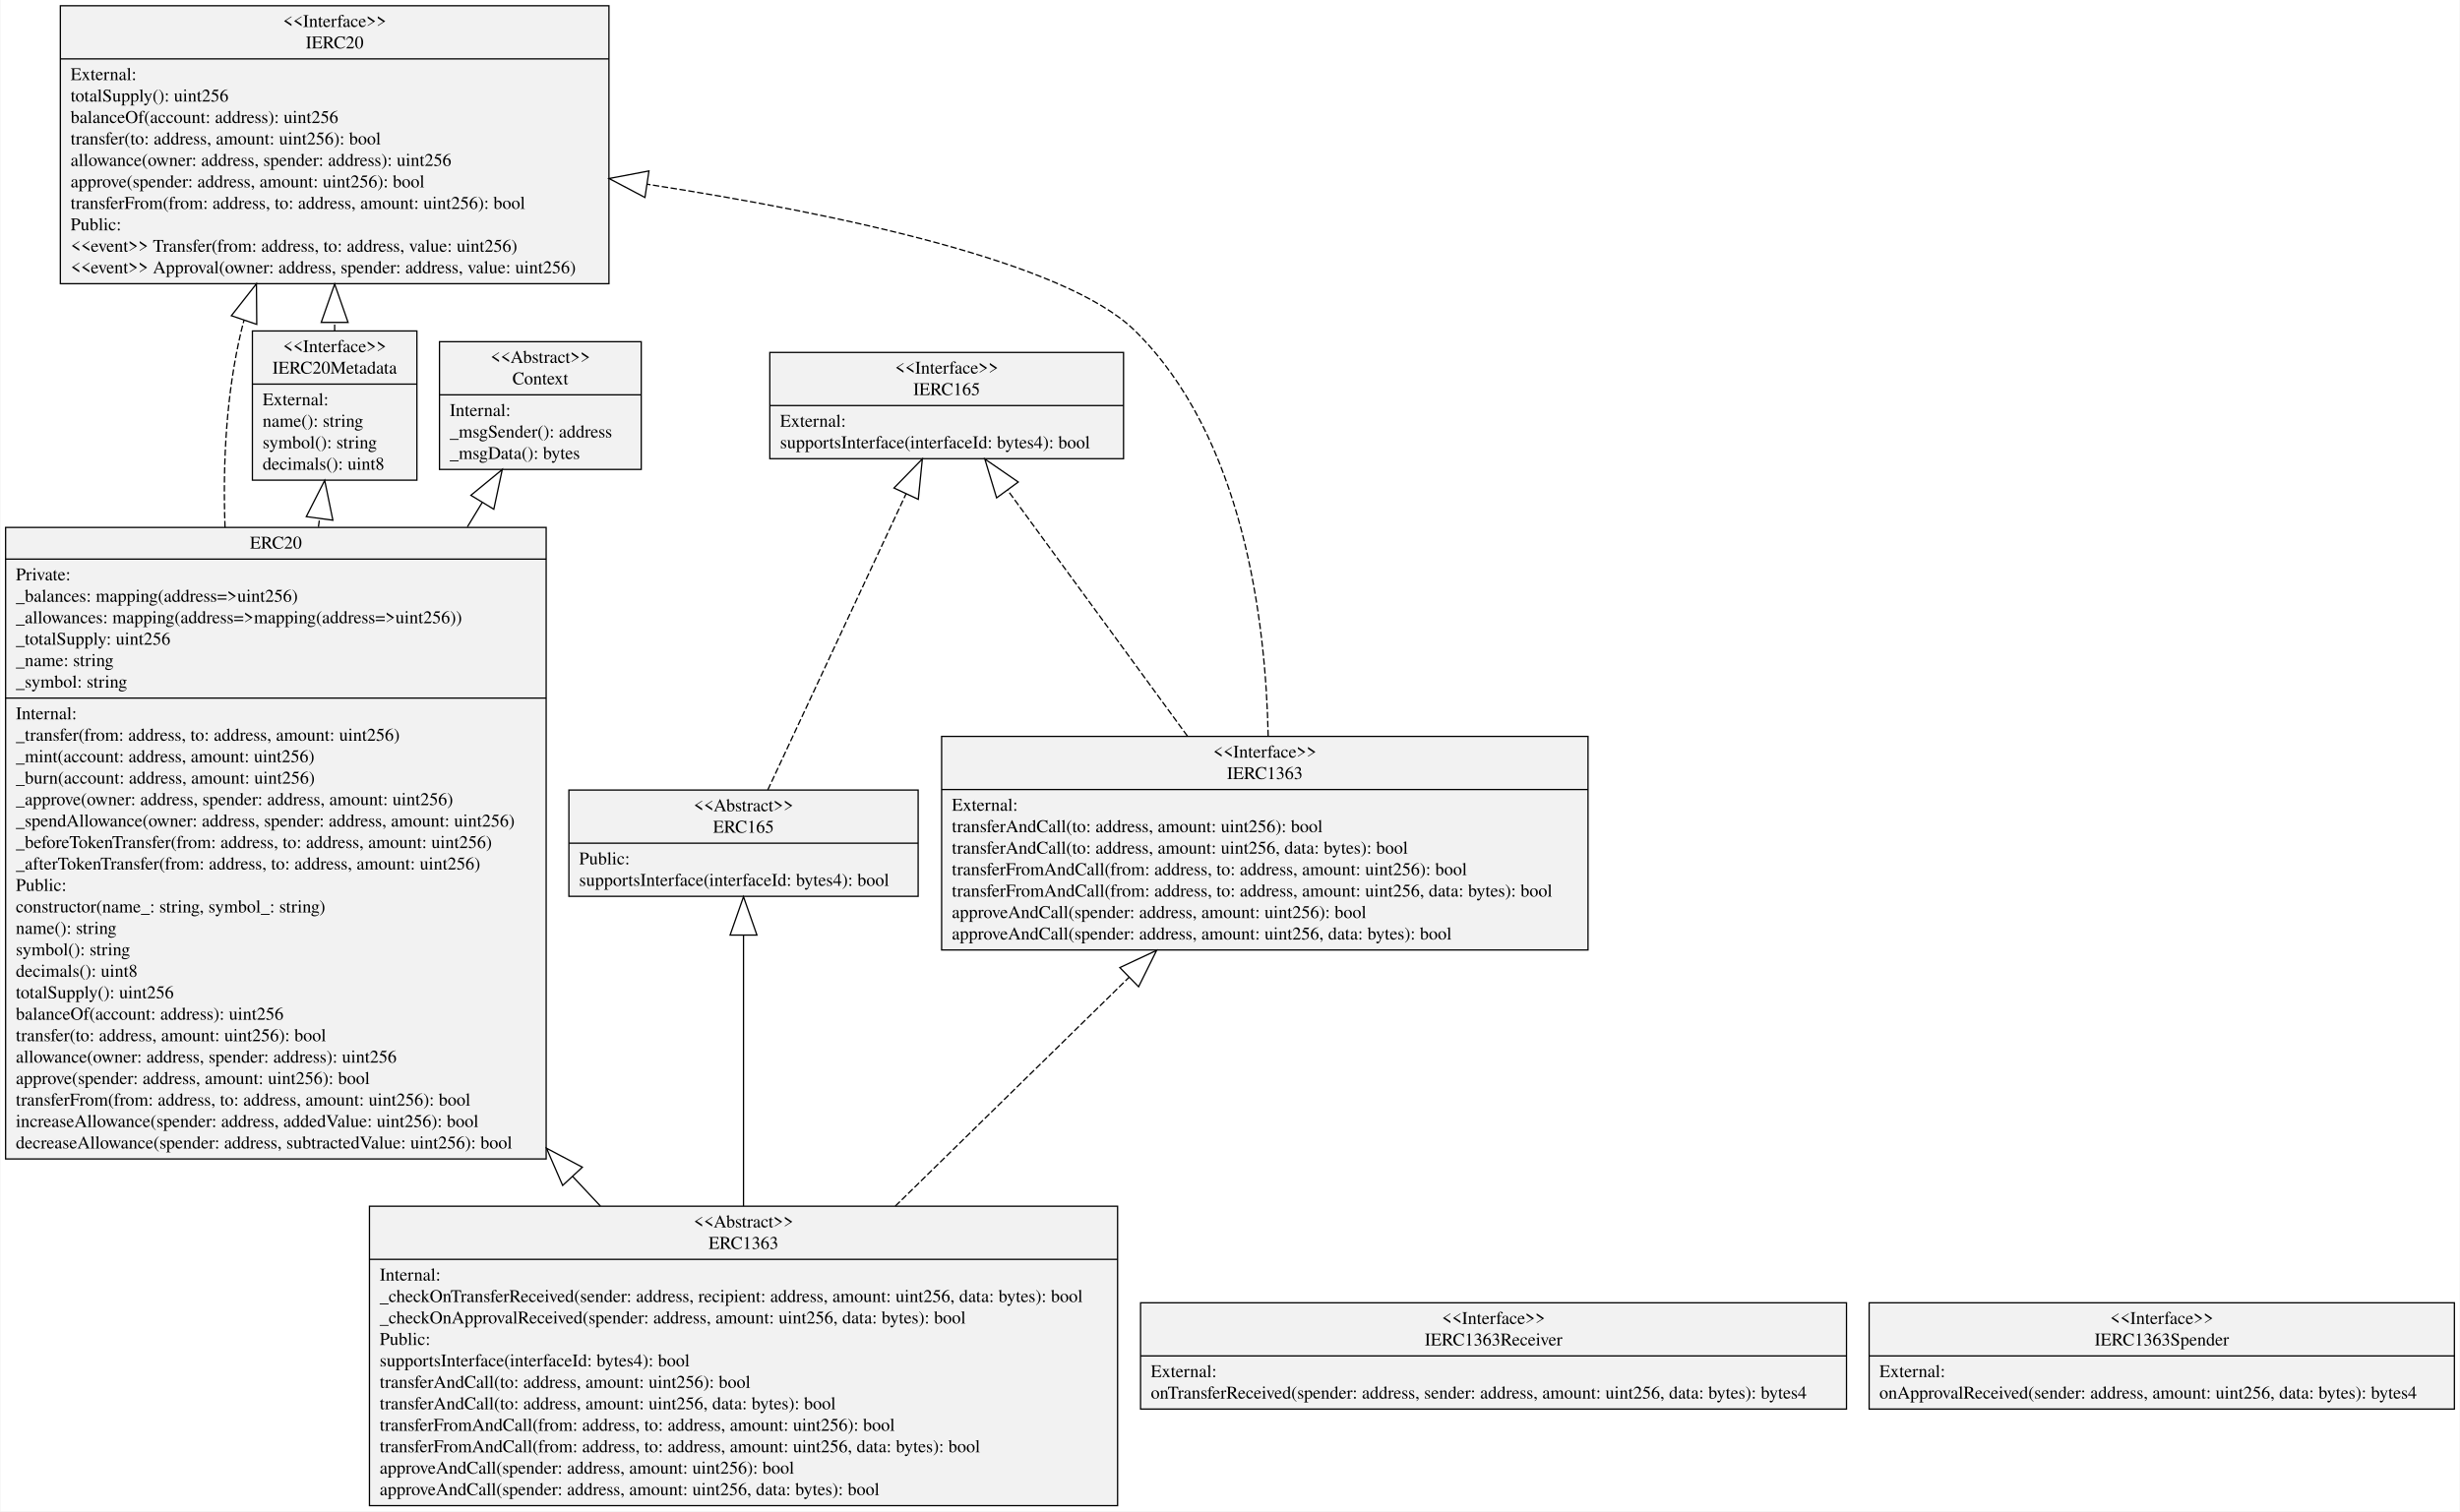
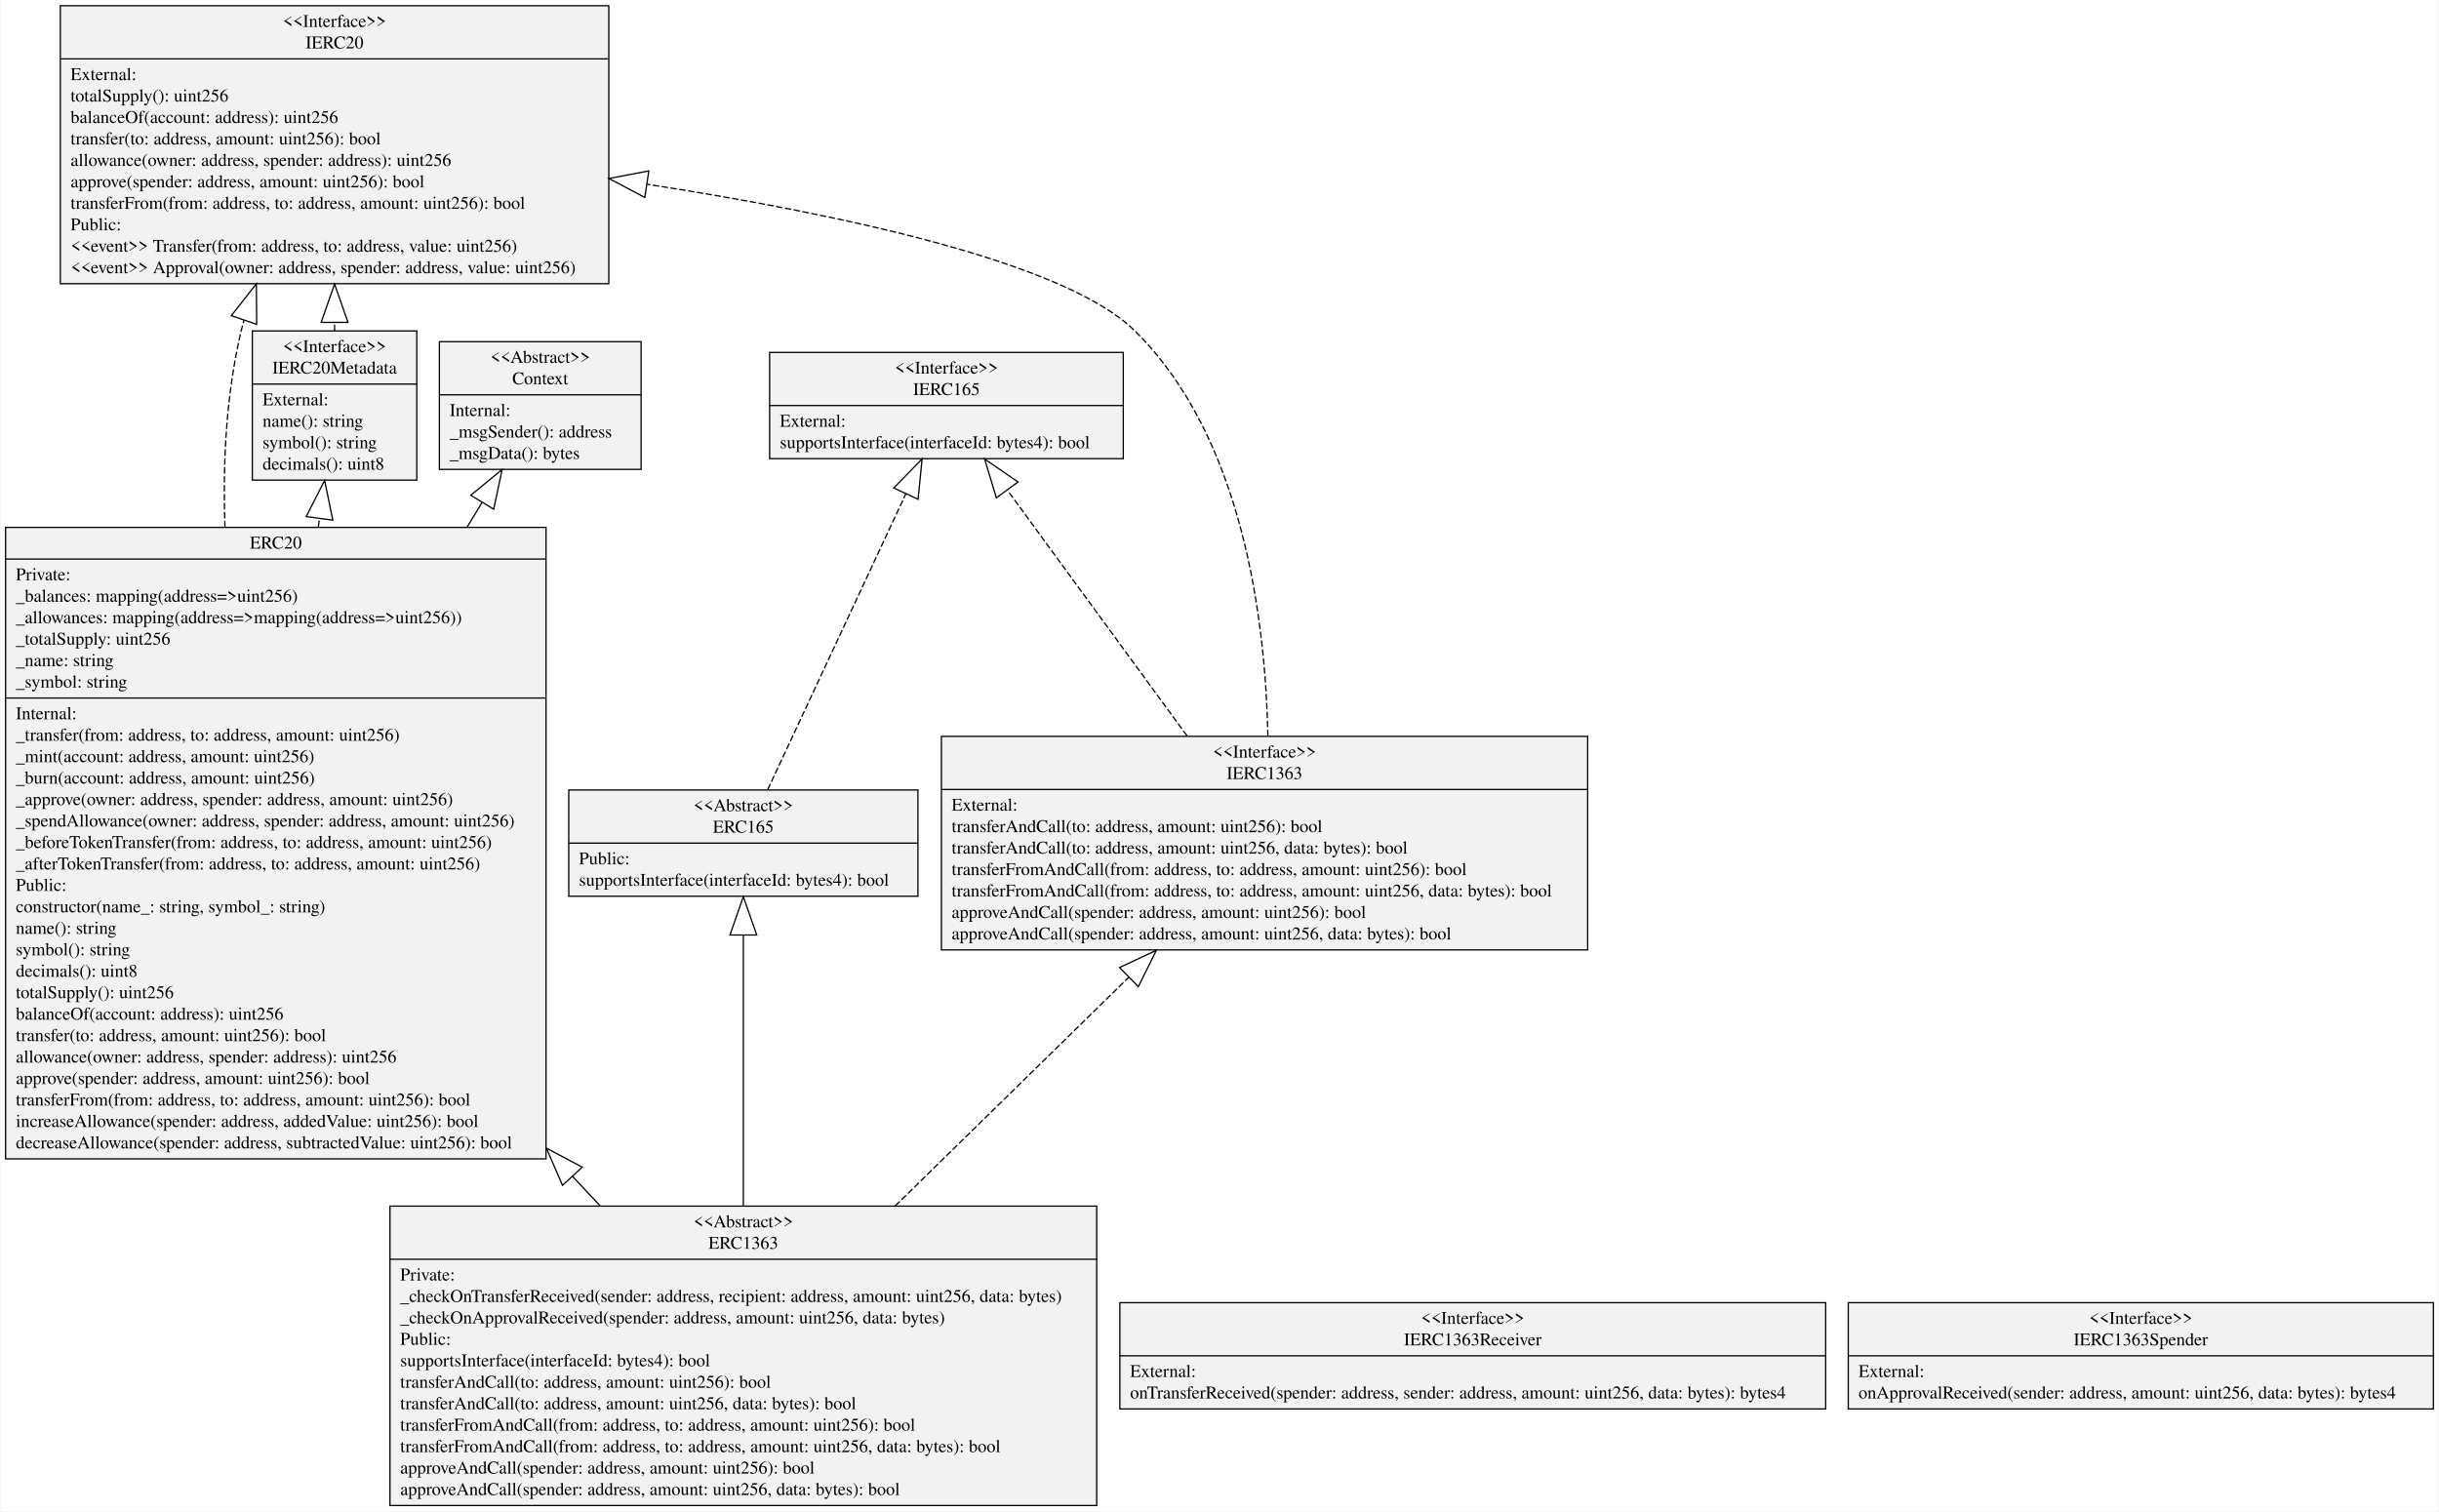
- <svg xmlns="http://www.w3.org/2000/svg" width="1925pt" height="1183pt" viewBox="0.00 0.00 1924.56 1183.20">
+ <svg xmlns="http://www.w3.org/2000/svg" width="1909pt" height="1183pt" viewBox="0.00 0.00 1908.56 1183.20">
  <g id="graph0" class="graph" transform="scale(1 1) rotate(0) translate(4 1179.2)">
-     <polygon fill="white" stroke="transparent" points="-4,4 -4,-1179.2 1920.56,-1179.2 1920.56,4 -4,4" />
+     <polygon fill="white" stroke="transparent" points="-4,4 -4,-1179.2 1904.56,-1179.2 1904.56,4 -4,4" />
    <g id="node1" class="node">
      <polygon fill="#f2f2f2" stroke="black" points="42.85,-957.1 42.85,-1174.7 472.21,-1174.7 472.21,-957.1 42.85,-957.1" />
      <text text-anchor="middle" x="257.53" y="-1158.1" font-family="Times,serif" font-size="14.00">&lt;&lt;Interface&gt;&gt;</text>
      <text text-anchor="middle" x="257.53" y="-1141.3" font-family="Times,serif" font-size="14.00">IERC20</text>
      <polyline fill="none" stroke="black" points="42.85,-1133.1 472.21,-1133.1 " />
      <text text-anchor="start" x="50.85" y="-1116.5" font-family="Times,serif" font-size="14.00">External:</text>
      <text text-anchor="start" x="50.85" y="-1099.7" font-family="Times,serif" font-size="14.00">     totalSupply(): uint256</text>
      <text text-anchor="start" x="50.85" y="-1082.9" font-family="Times,serif" font-size="14.00">     balanceOf(account: address): uint256</text>
      <text text-anchor="start" x="50.85" y="-1066.1" font-family="Times,serif" font-size="14.00">     transfer(to: address, amount: uint256): bool</text>
      <text text-anchor="start" x="50.85" y="-1049.3" font-family="Times,serif" font-size="14.00">     allowance(owner: address, spender: address): uint256</text>
      <text text-anchor="start" x="50.85" y="-1032.5" font-family="Times,serif" font-size="14.00">     approve(spender: address, amount: uint256): bool</text>
      <text text-anchor="start" x="50.85" y="-1015.7" font-family="Times,serif" font-size="14.00">     transferFrom(from: address, to: address, amount: uint256): bool</text>
      <text text-anchor="start" x="50.85" y="-998.9" font-family="Times,serif" font-size="14.00">Public:</text>
      <text text-anchor="start" x="50.85" y="-982.1" font-family="Times,serif" font-size="14.00">    &lt;&lt;event&gt;&gt; Transfer(from: address, to: address, value: uint256)</text>
      <text text-anchor="start" x="50.85" y="-965.3" font-family="Times,serif" font-size="14.00">    &lt;&lt;event&gt;&gt; Approval(owner: address, spender: address, value: uint256)</text>
    </g>
    <g id="node2" class="node">
      <polygon fill="#f2f2f2" stroke="black" points="193.16,-803.3 193.16,-920.1 321.91,-920.1 321.91,-803.3 193.16,-803.3" />
      <text text-anchor="middle" x="257.53" y="-903.5" font-family="Times,serif" font-size="14.00">&lt;&lt;Interface&gt;&gt;</text>
      <text text-anchor="middle" x="257.53" y="-886.7" font-family="Times,serif" font-size="14.00">IERC20Metadata</text>
      <polyline fill="none" stroke="black" points="193.16,-878.5 321.91,-878.5 " />
      <text text-anchor="start" x="201.16" y="-861.9" font-family="Times,serif" font-size="14.00">External:</text>
      <text text-anchor="start" x="201.16" y="-845.1" font-family="Times,serif" font-size="14.00">     name(): string</text>
      <text text-anchor="start" x="201.16" y="-828.3" font-family="Times,serif" font-size="14.00">     symbol(): string</text>
      <text text-anchor="start" x="201.16" y="-811.5" font-family="Times,serif" font-size="14.00">     decimals(): uint8</text>
    </g>
    <g id="edge1" class="edge">
      <path fill="none" stroke="black" stroke-dasharray="5,2" d="M257.53,-920.1C257.53,-922.27 257.53,-924.47 257.53,-926.7" />
      <polygon fill="none" stroke="black" points="247.03,-926.81 257.53,-956.81 268.03,-926.81 247.03,-926.81" />
    </g>
    <g id="node3" class="node">
      <polygon fill="#f2f2f2" stroke="black" points="339.58,-811.7 339.58,-911.7 497.49,-911.7 497.49,-811.7 339.58,-811.7" />
      <text text-anchor="middle" x="418.53" y="-895.1" font-family="Times,serif" font-size="14.00">&lt;&lt;Abstract&gt;&gt;</text>
      <text text-anchor="middle" x="418.53" y="-878.3" font-family="Times,serif" font-size="14.00">Context</text>
      <polyline fill="none" stroke="black" points="339.58,-870.1 497.49,-870.1 " />
      <text text-anchor="start" x="347.58" y="-853.5" font-family="Times,serif" font-size="14.00">Internal:</text>
      <text text-anchor="start" x="347.58" y="-836.7" font-family="Times,serif" font-size="14.00">    _msgSender(): address</text>
      <text text-anchor="start" x="347.58" y="-819.9" font-family="Times,serif" font-size="14.00">    _msgData(): bytes</text>
    </g>
    <g id="node4" class="node">
      <polygon fill="#f2f2f2" stroke="black" points="0,-271.9 0,-766.3 423.07,-766.3 423.07,-271.9 0,-271.9" />
      <text text-anchor="middle" x="211.53" y="-749.7" font-family="Times,serif" font-size="14.00">ERC20</text>
      <polyline fill="none" stroke="black" points="0,-741.5 423.07,-741.5 " />
      <text text-anchor="start" x="8" y="-724.9" font-family="Times,serif" font-size="14.00">Private:</text>
      <text text-anchor="start" x="8" y="-708.1" font-family="Times,serif" font-size="14.00">   _balances: mapping(address=&gt;uint256)</text>
      <text text-anchor="start" x="8" y="-691.3" font-family="Times,serif" font-size="14.00">   _allowances: mapping(address=&gt;mapping(address=&gt;uint256))</text>
      <text text-anchor="start" x="8" y="-674.5" font-family="Times,serif" font-size="14.00">   _totalSupply: uint256</text>
      <text text-anchor="start" x="8" y="-657.7" font-family="Times,serif" font-size="14.00">   _name: string</text>
      <text text-anchor="start" x="8" y="-640.9" font-family="Times,serif" font-size="14.00">   _symbol: string</text>
      <polyline fill="none" stroke="black" points="0,-632.7 423.07,-632.7 " />
      <text text-anchor="start" x="8" y="-616.1" font-family="Times,serif" font-size="14.00">Internal:</text>
      <text text-anchor="start" x="8" y="-599.3" font-family="Times,serif" font-size="14.00">    _transfer(from: address, to: address, amount: uint256)</text>
      <text text-anchor="start" x="8" y="-582.5" font-family="Times,serif" font-size="14.00">    _mint(account: address, amount: uint256)</text>
      <text text-anchor="start" x="8" y="-565.7" font-family="Times,serif" font-size="14.00">    _burn(account: address, amount: uint256)</text>
      <text text-anchor="start" x="8" y="-548.9" font-family="Times,serif" font-size="14.00">    _approve(owner: address, spender: address, amount: uint256)</text>
      <text text-anchor="start" x="8" y="-532.1" font-family="Times,serif" font-size="14.00">    _spendAllowance(owner: address, spender: address, amount: uint256)</text>
      <text text-anchor="start" x="8" y="-515.3" font-family="Times,serif" font-size="14.00">    _beforeTokenTransfer(from: address, to: address, amount: uint256)</text>
      <text text-anchor="start" x="8" y="-498.5" font-family="Times,serif" font-size="14.00">    _afterTokenTransfer(from: address, to: address, amount: uint256)</text>
      <text text-anchor="start" x="8" y="-481.7" font-family="Times,serif" font-size="14.00">Public:</text>
      <text text-anchor="start" x="8" y="-464.9" font-family="Times,serif" font-size="14.00">    constructor(name_: string, symbol_: string)</text>
      <text text-anchor="start" x="8" y="-448.1" font-family="Times,serif" font-size="14.00">    name(): string</text>
      <text text-anchor="start" x="8" y="-431.3" font-family="Times,serif" font-size="14.00">    symbol(): string</text>
      <text text-anchor="start" x="8" y="-414.5" font-family="Times,serif" font-size="14.00">    decimals(): uint8</text>
      <text text-anchor="start" x="8" y="-397.7" font-family="Times,serif" font-size="14.00">    totalSupply(): uint256</text>
      <text text-anchor="start" x="8" y="-380.9" font-family="Times,serif" font-size="14.00">    balanceOf(account: address): uint256</text>
      <text text-anchor="start" x="8" y="-364.1" font-family="Times,serif" font-size="14.00">    transfer(to: address, amount: uint256): bool</text>
      <text text-anchor="start" x="8" y="-347.3" font-family="Times,serif" font-size="14.00">    allowance(owner: address, spender: address): uint256</text>
      <text text-anchor="start" x="8" y="-330.5" font-family="Times,serif" font-size="14.00">    approve(spender: address, amount: uint256): bool</text>
      <text text-anchor="start" x="8" y="-313.7" font-family="Times,serif" font-size="14.00">    transferFrom(from: address, to: address, amount: uint256): bool</text>
      <text text-anchor="start" x="8" y="-296.9" font-family="Times,serif" font-size="14.00">    increaseAllowance(spender: address, addedValue: uint256): bool</text>
      <text text-anchor="start" x="8" y="-280.1" font-family="Times,serif" font-size="14.00">    decreaseAllowance(spender: address, subtractedValue: uint256): bool</text>
    </g>
    <g id="edge3" class="edge">
      <path fill="none" stroke="black" stroke-dasharray="5,2" d="M171.74,-766.41C169.88,-817.84 172.79,-871.37 184.53,-920.6 185.17,-923.26 185.86,-925.92 186.6,-928.59" />
      <polygon fill="none" stroke="black" points="176.69,-932.05 196.32,-957.05 196.56,-925.27 176.69,-932.05" />
    </g>
    <g id="edge4" class="edge">
      <path fill="none" stroke="black" stroke-dasharray="5,2" d="M244.84,-766.73C245.13,-768.86 245.42,-770.97 245.7,-773.07" />
      <polygon fill="none" stroke="black" points="235.33,-774.76 249.75,-803.09 256.14,-771.95 235.33,-774.76" />
    </g>
    <g id="edge2" class="edge">
      <path fill="none" stroke="black" d="M361.42,-766.73C365.4,-773.28 369.27,-779.64 372.98,-785.75" />
      <polygon fill="none" stroke="black" points="364.15,-791.44 388.71,-811.63 382.1,-780.54 364.15,-791.44" />
    </g>
    <g id="node5" class="node">
      <polygon fill="#f2f2f2" stroke="black" points="598.11,-820.1 598.11,-903.3 874.96,-903.3 874.96,-820.1 598.11,-820.1" />
      <text text-anchor="middle" x="736.53" y="-886.7" font-family="Times,serif" font-size="14.00">&lt;&lt;Interface&gt;&gt;</text>
      <text text-anchor="middle" x="736.53" y="-869.9" font-family="Times,serif" font-size="14.00">IERC165</text>
      <polyline fill="none" stroke="black" points="598.11,-861.7 874.96,-861.7 " />
      <text text-anchor="start" x="606.11" y="-845.1" font-family="Times,serif" font-size="14.00">External:</text>
      <text text-anchor="start" x="606.11" y="-828.3" font-family="Times,serif" font-size="14.00">     supportsInterface(interfaceId: bytes4): bool</text>
    </g>
    <g id="node6" class="node">
      <polygon fill="#f2f2f2" stroke="black" points="440.86,-477.5 440.86,-560.7 714.21,-560.7 714.21,-477.5 440.86,-477.5" />
      <text text-anchor="middle" x="577.53" y="-544.1" font-family="Times,serif" font-size="14.00">&lt;&lt;Abstract&gt;&gt;</text>
      <text text-anchor="middle" x="577.53" y="-527.3" font-family="Times,serif" font-size="14.00">ERC165</text>
      <polyline fill="none" stroke="black" points="440.86,-519.1 714.21,-519.1 " />
      <text text-anchor="start" x="448.86" y="-502.5" font-family="Times,serif" font-size="14.00">Public:</text>
      <text text-anchor="start" x="448.86" y="-485.7" font-family="Times,serif" font-size="14.00">    supportsInterface(interfaceId: bytes4): bool</text>
    </g>
    <g id="edge5" class="edge">
      <path fill="none" stroke="black" stroke-dasharray="5,2" d="M596.55,-560.85C623.31,-618.17 672.41,-723.34 704.76,-792.65" />
      <polygon fill="none" stroke="black" points="695.29,-797.16 717.49,-819.91 714.31,-788.28 695.29,-797.16" />
    </g>
    <g id="node7" class="node">
      <polygon fill="#f2f2f2" stroke="black" points="732.58,-435.5 732.58,-602.7 1238.49,-602.7 1238.49,-435.5 732.58,-435.5" />
      <text text-anchor="middle" x="985.53" y="-586.1" font-family="Times,serif" font-size="14.00">&lt;&lt;Interface&gt;&gt;</text>
      <text text-anchor="middle" x="985.53" y="-569.3" font-family="Times,serif" font-size="14.00">IERC1363</text>
      <polyline fill="none" stroke="black" points="732.58,-561.1 1238.49,-561.1 " />
      <text text-anchor="start" x="740.58" y="-544.5" font-family="Times,serif" font-size="14.00">External:</text>
      <text text-anchor="start" x="740.58" y="-527.7" font-family="Times,serif" font-size="14.00">     transferAndCall(to: address, amount: uint256): bool</text>
      <text text-anchor="start" x="740.58" y="-510.9" font-family="Times,serif" font-size="14.00">     transferAndCall(to: address, amount: uint256, data: bytes): bool</text>
      <text text-anchor="start" x="740.58" y="-494.1" font-family="Times,serif" font-size="14.00">     transferFromAndCall(from: address, to: address, amount: uint256): bool</text>
      <text text-anchor="start" x="740.58" y="-477.3" font-family="Times,serif" font-size="14.00">     transferFromAndCall(from: address, to: address, amount: uint256, data: bytes): bool</text>
      <text text-anchor="start" x="740.58" y="-460.5" font-family="Times,serif" font-size="14.00">     approveAndCall(spender: address, amount: uint256): bool</text>
      <text text-anchor="start" x="740.58" y="-443.7" font-family="Times,serif" font-size="14.00">     approveAndCall(spender: address, amount: uint256, data: bytes): bool</text>
    </g>
    <g id="edge6" class="edge">
      <path fill="none" stroke="black" stroke-dasharray="5,2" d="M988.16,-602.93C986.31,-693.66 968.71,-837.35 883.53,-920.6 828.9,-974 653.48,-1011.57 502.19,-1034.96" />
      <polygon fill="none" stroke="black" points="500.4,-1024.61 472.29,-1039.45 503.52,-1045.38 500.4,-1024.61" />
    </g>
    <g id="edge7" class="edge">
      <path fill="none" stroke="black" stroke-dasharray="5,2" d="M924.94,-602.98C881.67,-662.18 824.26,-740.7 784.23,-795.45" />
      <polygon fill="none" stroke="black" points="775.61,-789.45 766.39,-819.87 792.57,-801.84 775.61,-789.45" />
    </g>
    <g id="node8" class="node">
-       <polygon fill="#f2f2f2" stroke="black" points="888.28,-76.1 888.28,-159.3 1440.79,-159.3 1440.79,-76.1 888.28,-76.1" />
-       <text text-anchor="middle" x="1164.53" y="-142.7" font-family="Times,serif" font-size="14.00">&lt;&lt;Interface&gt;&gt;</text>
-       <text text-anchor="middle" x="1164.53" y="-125.9" font-family="Times,serif" font-size="14.00">IERC1363Receiver</text>
-       <polyline fill="none" stroke="black" points="888.28,-117.7 1440.79,-117.7 " />
-       <text text-anchor="start" x="896.28" y="-101.1" font-family="Times,serif" font-size="14.00">External:</text>
-       <text text-anchor="start" x="896.28" y="-84.3" font-family="Times,serif" font-size="14.00">     onTransferReceived(spender: address, sender: address, amount: uint256, data: bytes): bytes4</text>
+       <polygon fill="#f2f2f2" stroke="black" points="872.28,-76.1 872.28,-159.3 1424.79,-159.3 1424.79,-76.1 872.28,-76.1" />
+       <text text-anchor="middle" x="1148.53" y="-142.7" font-family="Times,serif" font-size="14.00">&lt;&lt;Interface&gt;&gt;</text>
+       <text text-anchor="middle" x="1148.53" y="-125.9" font-family="Times,serif" font-size="14.00">IERC1363Receiver</text>
+       <polyline fill="none" stroke="black" points="872.28,-117.7 1424.79,-117.7 " />
+       <text text-anchor="start" x="880.28" y="-101.1" font-family="Times,serif" font-size="14.00">External:</text>
+       <text text-anchor="start" x="880.28" y="-84.3" font-family="Times,serif" font-size="14.00">     onTransferReceived(spender: address, sender: address, amount: uint256, data: bytes): bytes4</text>
    </g>
    <g id="node9" class="node">
-       <polygon fill="#f2f2f2" stroke="black" points="1458.5,-76.1 1458.5,-159.3 1916.56,-159.3 1916.56,-76.1 1458.5,-76.1" />
-       <text text-anchor="middle" x="1687.53" y="-142.7" font-family="Times,serif" font-size="14.00">&lt;&lt;Interface&gt;&gt;</text>
-       <text text-anchor="middle" x="1687.53" y="-125.9" font-family="Times,serif" font-size="14.00">IERC1363Spender</text>
-       <polyline fill="none" stroke="black" points="1458.5,-117.7 1916.56,-117.7 " />
-       <text text-anchor="start" x="1466.5" y="-101.1" font-family="Times,serif" font-size="14.00">External:</text>
-       <text text-anchor="start" x="1466.5" y="-84.3" font-family="Times,serif" font-size="14.00">     onApprovalReceived(sender: address, amount: uint256, data: bytes): bytes4</text>
+       <polygon fill="#f2f2f2" stroke="black" points="1442.5,-76.1 1442.5,-159.3 1900.56,-159.3 1900.56,-76.1 1442.5,-76.1" />
+       <text text-anchor="middle" x="1671.53" y="-142.7" font-family="Times,serif" font-size="14.00">&lt;&lt;Interface&gt;&gt;</text>
+       <text text-anchor="middle" x="1671.53" y="-125.9" font-family="Times,serif" font-size="14.00">IERC1363Spender</text>
+       <polyline fill="none" stroke="black" points="1442.5,-117.7 1900.56,-117.7 " />
+       <text text-anchor="start" x="1450.5" y="-101.1" font-family="Times,serif" font-size="14.00">External:</text>
+       <text text-anchor="start" x="1450.5" y="-84.3" font-family="Times,serif" font-size="14.00">     onApprovalReceived(sender: address, amount: uint256, data: bytes): bytes4</text>
    </g>
    <g id="node10" class="node">
-       <polygon fill="#f2f2f2" stroke="black" points="284.77,-0.5 284.77,-234.9 870.3,-234.9 870.3,-0.5 284.77,-0.5" />
+       <polygon fill="#f2f2f2" stroke="black" points="300.9,-0.5 300.9,-234.9 854.16,-234.9 854.16,-0.5 300.9,-0.5" />
      <text text-anchor="middle" x="577.53" y="-218.3" font-family="Times,serif" font-size="14.00">&lt;&lt;Abstract&gt;&gt;</text>
      <text text-anchor="middle" x="577.53" y="-201.5" font-family="Times,serif" font-size="14.00">ERC1363</text>
-       <polyline fill="none" stroke="black" points="284.77,-193.3 870.3,-193.3 " />
-       <text text-anchor="start" x="292.77" y="-176.7" font-family="Times,serif" font-size="14.00">Internal:</text>
-       <text text-anchor="start" x="292.77" y="-159.9" font-family="Times,serif" font-size="14.00">    _checkOnTransferReceived(sender: address, recipient: address, amount: uint256, data: bytes): bool</text>
-       <text text-anchor="start" x="292.77" y="-143.1" font-family="Times,serif" font-size="14.00">    _checkOnApprovalReceived(spender: address, amount: uint256, data: bytes): bool</text>
-       <text text-anchor="start" x="292.77" y="-126.3" font-family="Times,serif" font-size="14.00">Public:</text>
-       <text text-anchor="start" x="292.77" y="-109.5" font-family="Times,serif" font-size="14.00">    supportsInterface(interfaceId: bytes4): bool</text>
-       <text text-anchor="start" x="292.77" y="-92.7" font-family="Times,serif" font-size="14.00">    transferAndCall(to: address, amount: uint256): bool</text>
-       <text text-anchor="start" x="292.77" y="-75.9" font-family="Times,serif" font-size="14.00">    transferAndCall(to: address, amount: uint256, data: bytes): bool</text>
-       <text text-anchor="start" x="292.77" y="-59.1" font-family="Times,serif" font-size="14.00">    transferFromAndCall(from: address, to: address, amount: uint256): bool</text>
-       <text text-anchor="start" x="292.77" y="-42.3" font-family="Times,serif" font-size="14.00">    transferFromAndCall(from: address, to: address, amount: uint256, data: bytes): bool</text>
-       <text text-anchor="start" x="292.77" y="-25.5" font-family="Times,serif" font-size="14.00">    approveAndCall(spender: address, amount: uint256): bool</text>
-       <text text-anchor="start" x="292.77" y="-8.7" font-family="Times,serif" font-size="14.00">    approveAndCall(spender: address, amount: uint256, data: bytes): bool</text>
+       <polyline fill="none" stroke="black" points="300.9,-193.3 854.16,-193.3 " />
+       <text text-anchor="start" x="308.9" y="-176.7" font-family="Times,serif" font-size="14.00">Private:</text>
+       <text text-anchor="start" x="308.9" y="-159.9" font-family="Times,serif" font-size="14.00">    _checkOnTransferReceived(sender: address, recipient: address, amount: uint256, data: bytes)</text>
+       <text text-anchor="start" x="308.9" y="-143.1" font-family="Times,serif" font-size="14.00">    _checkOnApprovalReceived(spender: address, amount: uint256, data: bytes)</text>
+       <text text-anchor="start" x="308.9" y="-126.3" font-family="Times,serif" font-size="14.00">Public:</text>
+       <text text-anchor="start" x="308.9" y="-109.5" font-family="Times,serif" font-size="14.00">    supportsInterface(interfaceId: bytes4): bool</text>
+       <text text-anchor="start" x="308.9" y="-92.7" font-family="Times,serif" font-size="14.00">    transferAndCall(to: address, amount: uint256): bool</text>
+       <text text-anchor="start" x="308.9" y="-75.9" font-family="Times,serif" font-size="14.00">    transferAndCall(to: address, amount: uint256, data: bytes): bool</text>
+       <text text-anchor="start" x="308.9" y="-59.1" font-family="Times,serif" font-size="14.00">    transferFromAndCall(from: address, to: address, amount: uint256): bool</text>
+       <text text-anchor="start" x="308.9" y="-42.3" font-family="Times,serif" font-size="14.00">    transferFromAndCall(from: address, to: address, amount: uint256, data: bytes): bool</text>
+       <text text-anchor="start" x="308.9" y="-25.5" font-family="Times,serif" font-size="14.00">    approveAndCall(spender: address, amount: uint256): bool</text>
+       <text text-anchor="start" x="308.9" y="-8.7" font-family="Times,serif" font-size="14.00">    approveAndCall(spender: address, amount: uint256, data: bytes): bool</text>
    </g>
    <g id="edge8" class="edge">
      <path fill="none" stroke="black" d="M465.51,-235.02C458.76,-242.19 452.01,-249.38 443.73,-258.28" />
      <polygon fill="none" stroke="black" points="435.99,-251.17 423.31,-280.32 451.4,-265.44 435.99,-251.17" />
    </g>
    <g id="edge10" class="edge">
      <path fill="none" stroke="black" d="M577.53,-235.03C577.53,-303.65 577.53,-388.29 577.53,-447.05" />
      <polygon fill="none" stroke="black" points="567.03,-447.16 577.53,-477.16 588.03,-447.16 567.03,-447.16" />
    </g>
    <g id="edge9" class="edge">
      <path fill="none" stroke="black" stroke-dasharray="5,2" d="M696.37,-235.03C754.2,-291.65 823.17,-359.16 879.25,-414.06" />
      <polygon fill="none" stroke="black" points="872.06,-421.71 900.84,-435.19 886.75,-406.7 872.06,-421.71" />
    </g>
  </g>
</svg>
